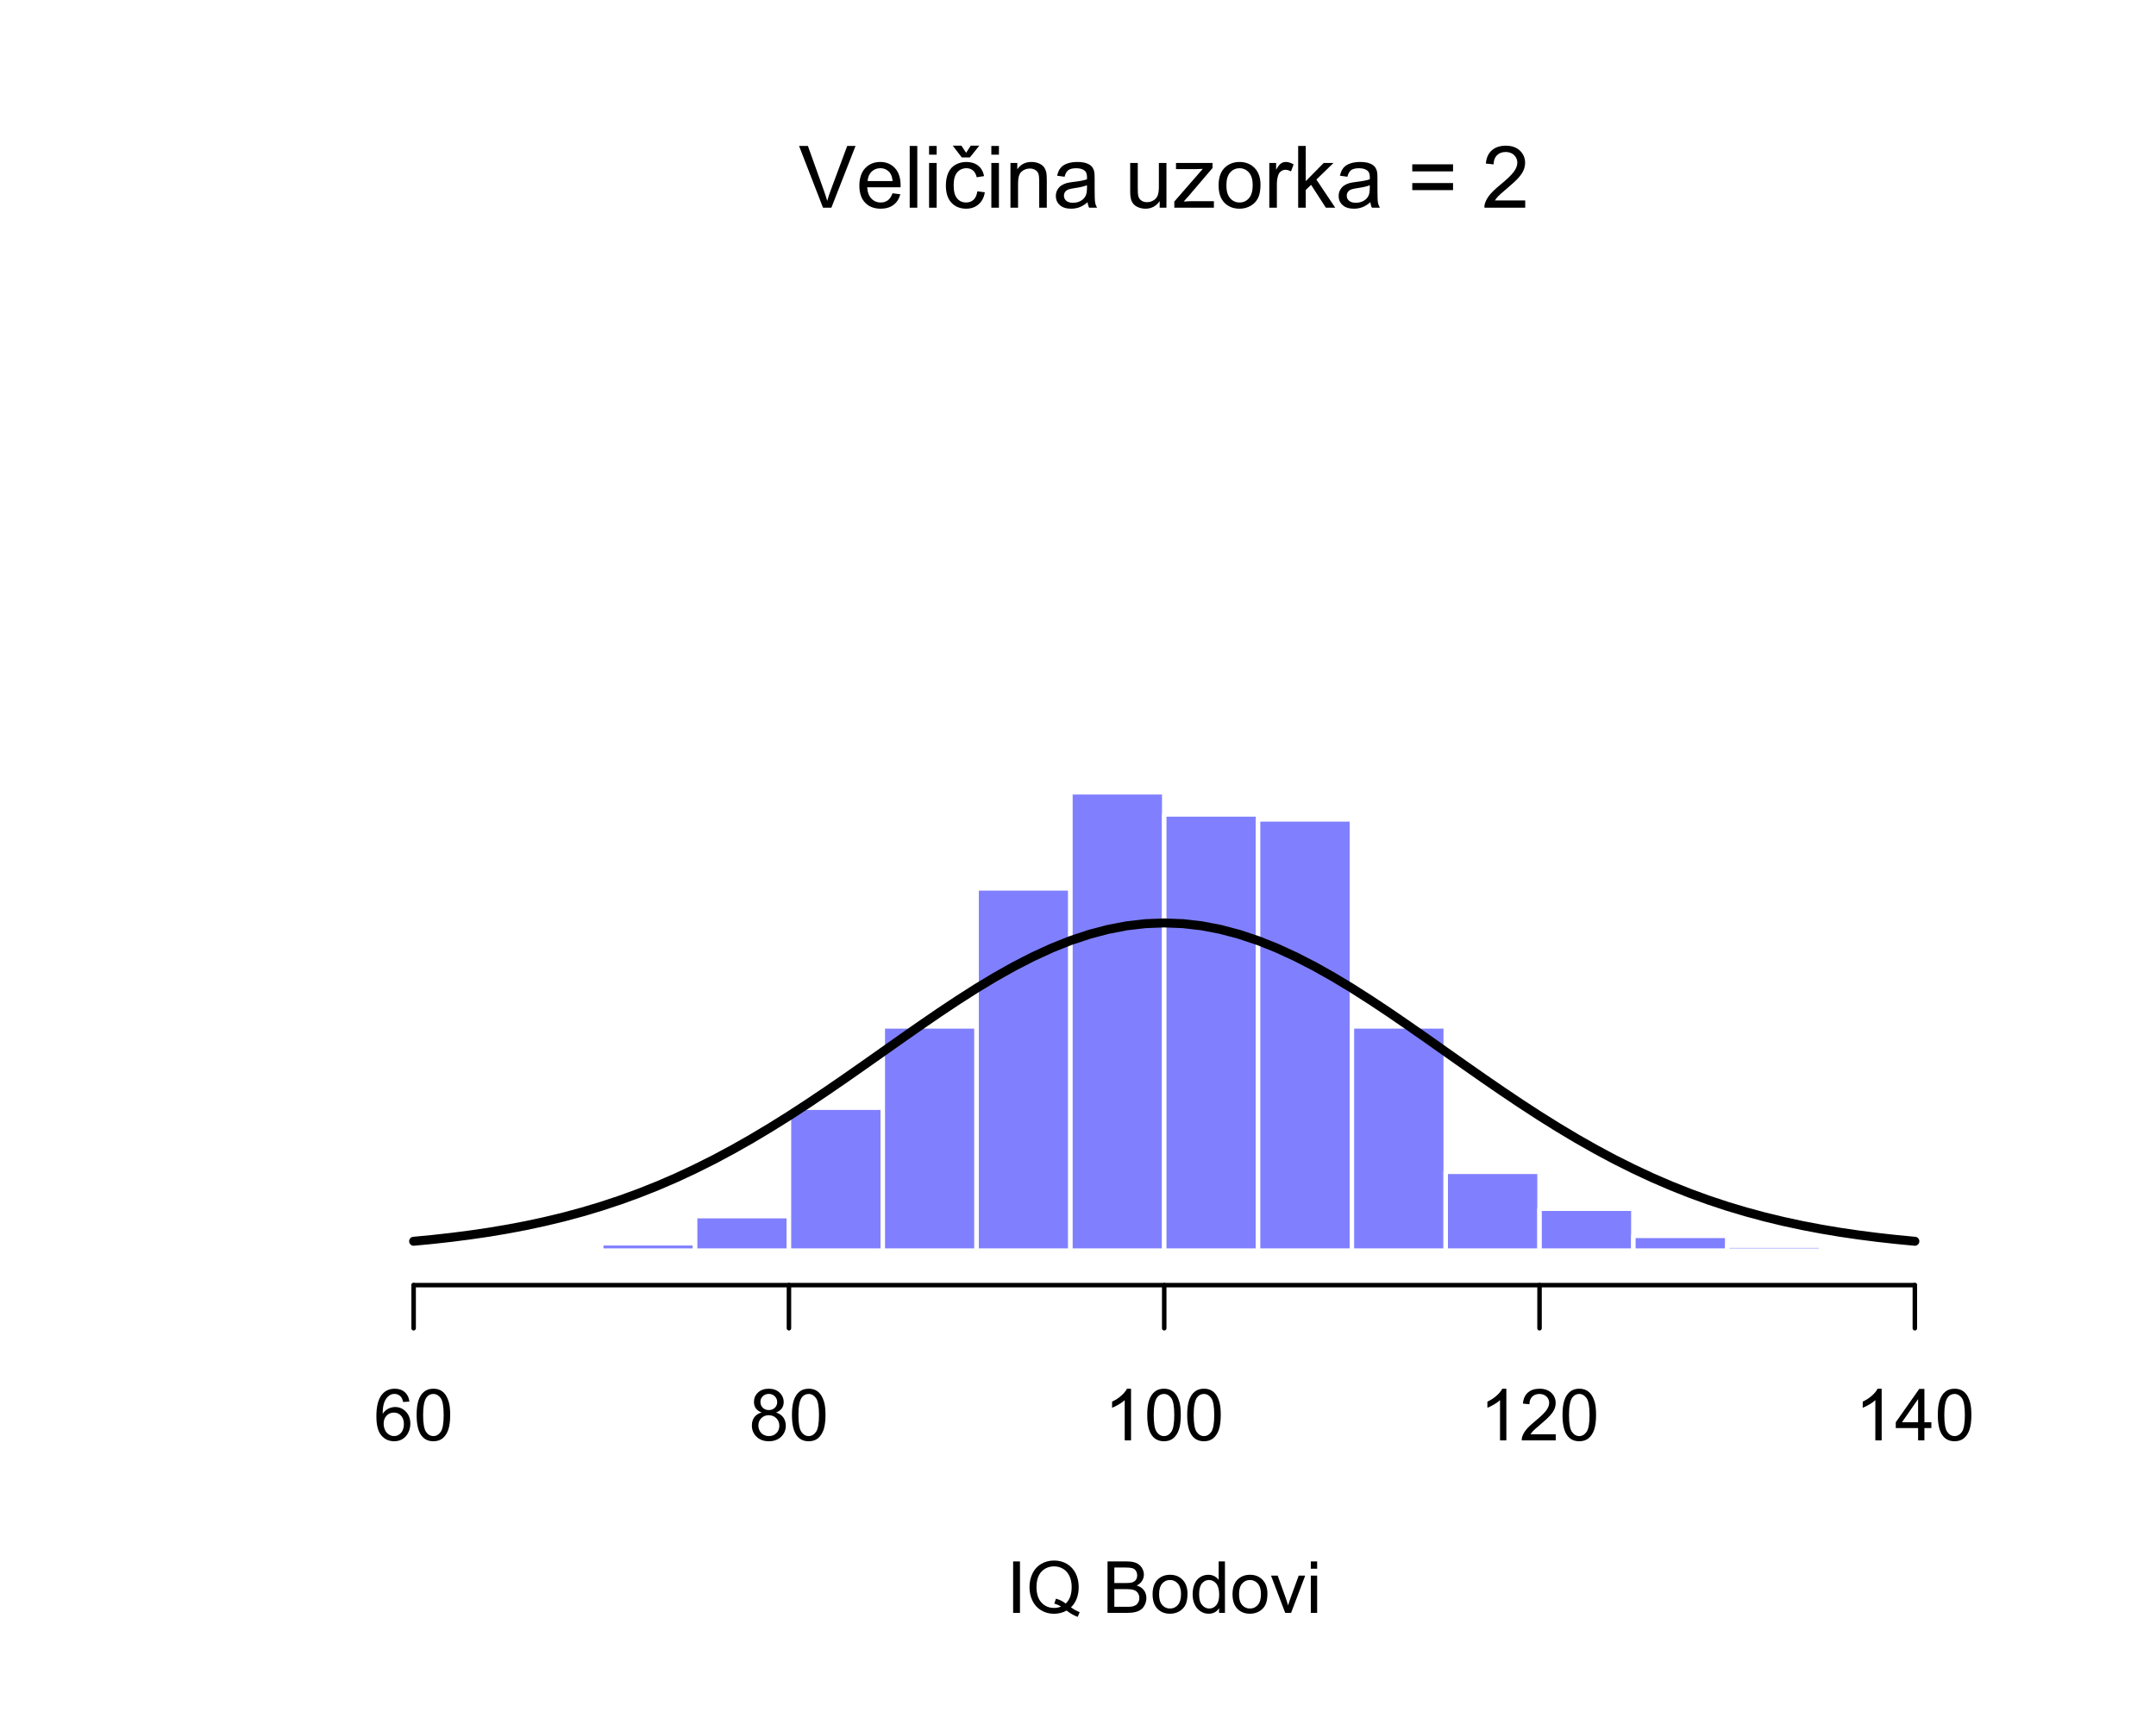
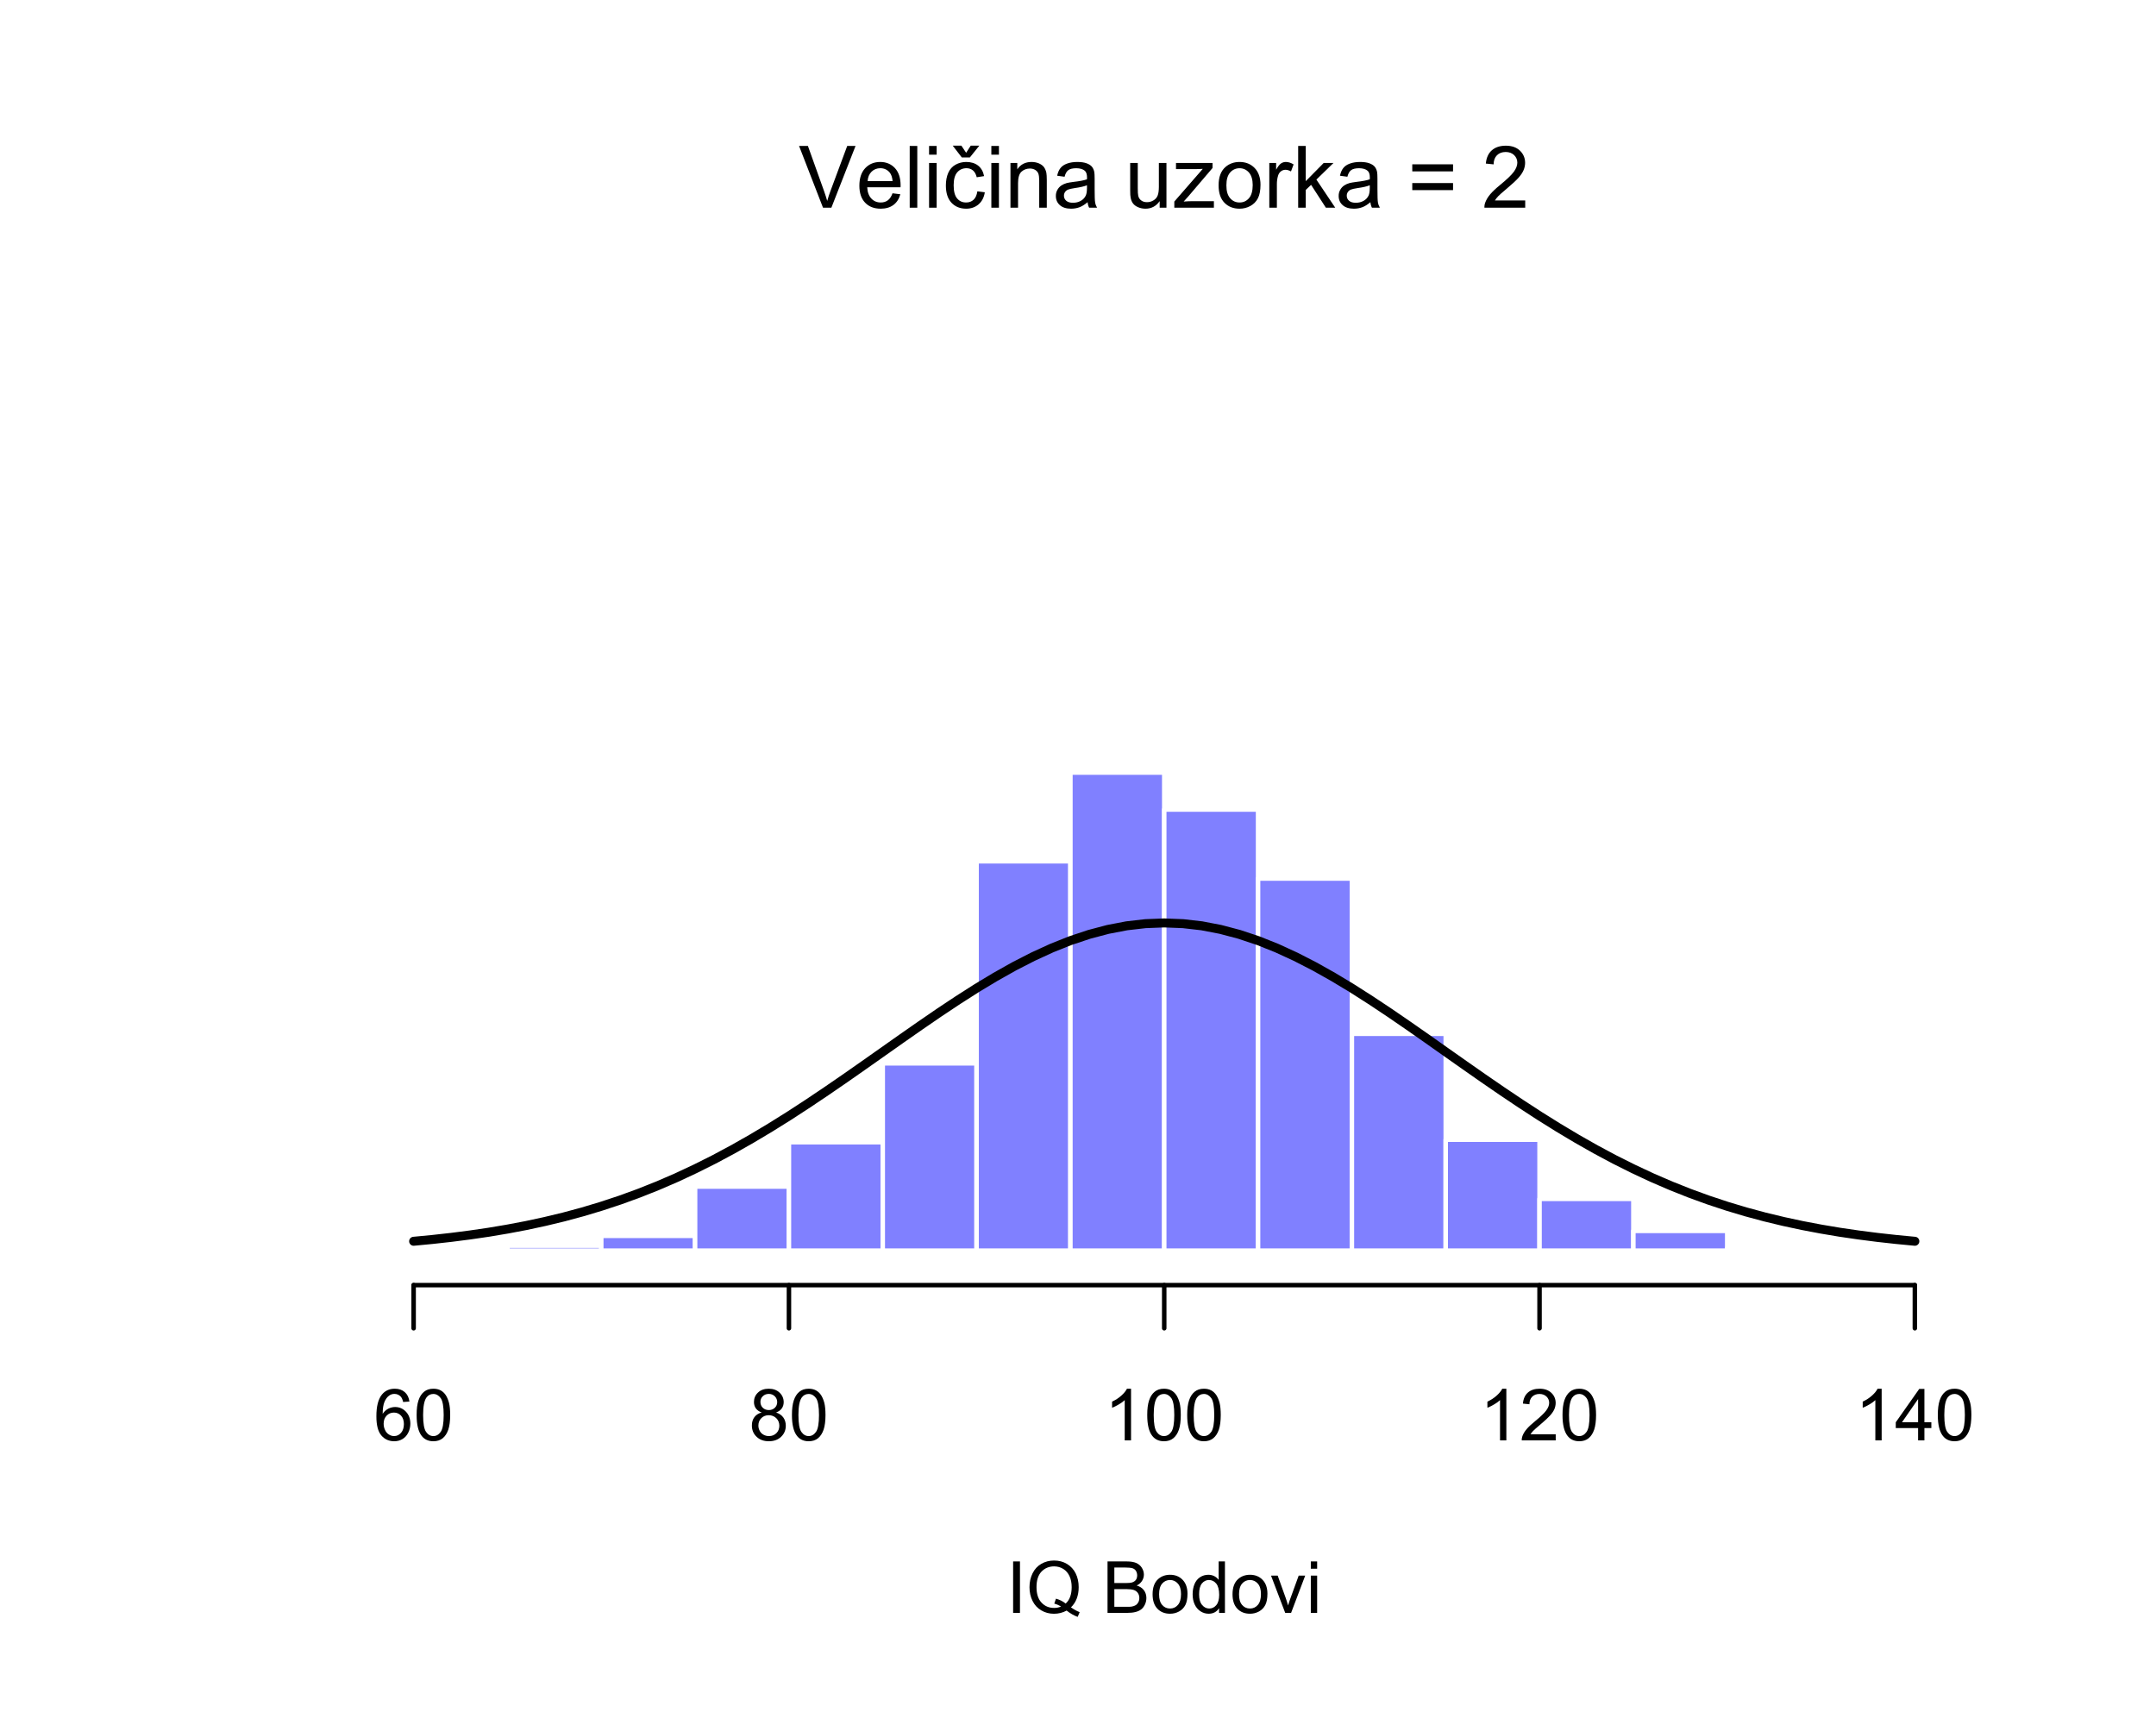
<svg xmlns="http://www.w3.org/2000/svg" xmlns:xlink="http://www.w3.org/1999/xlink" width="360pt" height="288pt" viewBox="0 0 360 288" version="1.1">
  <defs>
    <g>
      <symbol overflow="visible" id="glyph0-0">
        <path style="stroke:none;" d="M 1.801 0 L 1.801 -9 L 9 -9 L 9 0 Z M 2.023 -0.227 L 8.773 -0.227 L 8.773 -8.773 L 2.023 -8.773 Z M 2.023 -0.227 " />
      </symbol>
      <symbol overflow="visible" id="glyph0-1">
        <path style="stroke:none;" d="M 4.059 0 L 0.062 -10.309 L 1.539 -10.309 L 4.219 -2.82 C 4.434 -2.215 4.613 -1.652 4.762 -1.133 C 4.918 -1.691 5.102 -2.254 5.316 -2.82 L 8.102 -10.309 L 9.492 -10.309 L 5.457 0 Z M 4.059 0 " />
      </symbol>
      <symbol overflow="visible" id="glyph0-2">
        <path style="stroke:none;" d="M 6.062 -2.406 L 7.367 -2.242 C 7.156 -1.477 6.777 -0.883 6.223 -0.465 C 5.664 -0.043 4.949 0.164 4.086 0.168 C 2.988 0.164 2.121 -0.168 1.484 -0.84 C 0.844 -1.508 0.527 -2.453 0.527 -3.672 C 0.527 -4.926 0.848 -5.898 1.496 -6.594 C 2.141 -7.285 2.98 -7.633 4.016 -7.637 C 5.008 -7.633 5.824 -7.293 6.461 -6.617 C 7.09 -5.934 7.406 -4.977 7.41 -3.746 C 7.406 -3.668 7.402 -3.559 7.402 -3.41 L 1.836 -3.41 C 1.879 -2.59 2.113 -1.961 2.531 -1.523 C 2.945 -1.086 3.465 -0.867 4.094 -0.871 C 4.555 -0.867 4.949 -0.988 5.281 -1.234 C 5.605 -1.477 5.867 -1.867 6.062 -2.406 Z M 1.906 -4.449 L 6.074 -4.449 C 6.016 -5.074 5.855 -5.547 5.598 -5.863 C 5.191 -6.348 4.668 -6.59 4.027 -6.594 C 3.441 -6.59 2.953 -6.398 2.562 -6.012 C 2.164 -5.621 1.945 -5.098 1.906 -4.449 Z M 1.906 -4.449 " />
      </symbol>
      <symbol overflow="visible" id="glyph0-3">
        <path style="stroke:none;" d="M 0.922 0 L 0.922 -10.309 L 2.188 -10.309 L 2.188 0 Z M 0.922 0 " />
      </symbol>
      <symbol overflow="visible" id="glyph0-4">
        <path style="stroke:none;" d="M 0.957 -8.852 L 0.957 -10.309 L 2.223 -10.309 L 2.223 -8.852 Z M 0.957 0 L 0.957 -7.469 L 2.223 -7.469 L 2.223 0 Z M 0.957 0 " />
      </symbol>
      <symbol overflow="visible" id="glyph0-5">
        <path style="stroke:none;" d="M 5.82 -2.734 L 7.066 -2.574 C 6.93 -1.711 6.582 -1.039 6.023 -0.559 C 5.461 -0.074 4.77 0.164 3.957 0.168 C 2.934 0.164 2.113 -0.168 1.492 -0.832 C 0.871 -1.5 0.562 -2.457 0.562 -3.707 C 0.562 -4.508 0.695 -5.211 0.961 -5.82 C 1.227 -6.422 1.633 -6.879 2.184 -7.184 C 2.727 -7.484 3.32 -7.633 3.965 -7.637 C 4.773 -7.633 5.438 -7.43 5.957 -7.02 C 6.469 -6.609 6.797 -6.027 6.945 -5.273 L 5.715 -5.082 C 5.594 -5.582 5.387 -5.961 5.094 -6.215 C 4.793 -6.465 4.434 -6.59 4.016 -6.594 C 3.375 -6.59 2.859 -6.363 2.461 -5.906 C 2.062 -5.449 1.863 -4.727 1.863 -3.742 C 1.863 -2.734 2.055 -2.004 2.438 -1.551 C 2.82 -1.094 3.32 -0.867 3.945 -0.871 C 4.438 -0.867 4.852 -1.02 5.188 -1.328 C 5.516 -1.629 5.727 -2.098 5.82 -2.734 Z M 3.945 -9.168 L 4.719 -10.363 L 6.152 -10.363 L 4.57 -8.395 L 3.219 -8.395 L 1.703 -10.363 L 3.148 -10.363 Z M 3.945 -9.168 " />
      </symbol>
      <symbol overflow="visible" id="glyph0-6">
        <path style="stroke:none;" d="M 0.949 0 L 0.949 -7.469 L 2.09 -7.469 L 2.09 -6.406 C 2.633 -7.223 3.426 -7.633 4.465 -7.637 C 4.914 -7.633 5.328 -7.555 5.707 -7.395 C 6.082 -7.23 6.363 -7.016 6.555 -6.758 C 6.738 -6.492 6.867 -6.18 6.945 -5.82 C 6.988 -5.582 7.012 -5.172 7.016 -4.59 L 7.016 0 L 5.75 0 L 5.75 -4.543 C 5.746 -5.055 5.699 -5.441 5.602 -5.699 C 5.504 -5.953 5.328 -6.156 5.078 -6.309 C 4.824 -6.461 4.531 -6.539 4.199 -6.539 C 3.656 -6.539 3.191 -6.367 2.801 -6.023 C 2.41 -5.68 2.215 -5.031 2.215 -4.078 L 2.215 0 Z M 0.949 0 " />
      </symbol>
      <symbol overflow="visible" id="glyph0-7">
        <path style="stroke:none;" d="M 5.82 -0.922 C 5.348 -0.52 4.898 -0.238 4.465 -0.078 C 4.031 0.086 3.566 0.164 3.074 0.168 C 2.25 0.164 1.617 -0.035 1.18 -0.434 C 0.734 -0.832 0.516 -1.344 0.52 -1.969 C 0.516 -2.332 0.598 -2.664 0.77 -2.969 C 0.934 -3.27 1.152 -3.512 1.422 -3.699 C 1.691 -3.879 1.996 -4.02 2.336 -4.113 C 2.582 -4.176 2.957 -4.238 3.461 -4.305 C 4.48 -4.422 5.23 -4.566 5.715 -4.738 C 5.715 -4.91 5.719 -5.02 5.723 -5.07 C 5.719 -5.582 5.598 -5.945 5.363 -6.16 C 5.035 -6.441 4.555 -6.586 3.922 -6.59 C 3.324 -6.586 2.887 -6.48 2.605 -6.273 C 2.32 -6.062 2.109 -5.695 1.977 -5.168 L 0.738 -5.336 C 0.848 -5.863 1.031 -6.293 1.293 -6.621 C 1.547 -6.945 1.918 -7.195 2.41 -7.371 C 2.895 -7.547 3.461 -7.633 4.105 -7.637 C 4.742 -7.633 5.262 -7.559 5.66 -7.41 C 6.059 -7.258 6.352 -7.07 6.539 -6.844 C 6.727 -6.617 6.855 -6.328 6.934 -5.984 C 6.973 -5.766 6.996 -5.379 6.996 -4.816 L 6.996 -3.129 C 6.996 -1.949 7.02 -1.203 7.074 -0.895 C 7.125 -0.582 7.234 -0.285 7.398 0 L 6.074 0 C 5.941 -0.262 5.855 -0.566 5.82 -0.922 Z M 5.715 -3.746 C 5.254 -3.555 4.566 -3.398 3.648 -3.27 C 3.125 -3.191 2.758 -3.105 2.543 -3.016 C 2.328 -2.918 2.16 -2.781 2.047 -2.605 C 1.926 -2.422 1.867 -2.223 1.871 -2.004 C 1.867 -1.664 1.996 -1.383 2.254 -1.16 C 2.508 -0.934 2.883 -0.82 3.375 -0.824 C 3.859 -0.82 4.293 -0.926 4.676 -1.141 C 5.055 -1.352 5.332 -1.645 5.512 -2.02 C 5.645 -2.301 5.711 -2.723 5.715 -3.285 Z M 5.715 -3.746 " />
      </symbol>
      <symbol overflow="visible" id="glyph0-8">
        <path style="stroke:none;" d="" />
      </symbol>
      <symbol overflow="visible" id="glyph0-9">
        <path style="stroke:none;" d="M 5.844 0 L 5.844 -1.098 C 5.258 -0.254 4.469 0.164 3.473 0.168 C 3.031 0.164 2.621 0.082 2.238 -0.082 C 1.855 -0.25 1.57 -0.461 1.387 -0.719 C 1.199 -0.973 1.07 -1.285 1 -1.66 C 0.945 -1.902 0.918 -2.297 0.922 -2.84 L 0.922 -7.469 L 2.188 -7.469 L 2.188 -3.324 C 2.184 -2.66 2.211 -2.215 2.266 -1.988 C 2.34 -1.652 2.508 -1.395 2.77 -1.207 C 3.023 -1.016 3.344 -0.918 3.727 -0.922 C 4.105 -0.918 4.461 -1.016 4.793 -1.211 C 5.125 -1.402 5.359 -1.668 5.5 -2.008 C 5.637 -2.34 5.707 -2.824 5.711 -3.465 L 5.711 -7.469 L 6.977 -7.469 L 6.977 0 Z M 5.844 0 " />
      </symbol>
      <symbol overflow="visible" id="glyph0-10">
        <path style="stroke:none;" d="M 0.281 0 L 0.281 -1.027 L 5.035 -6.484 C 4.492 -6.453 4.016 -6.438 3.605 -6.441 L 0.562 -6.441 L 0.562 -7.469 L 6.664 -7.469 L 6.664 -6.629 L 2.621 -1.891 L 1.844 -1.027 C 2.406 -1.066 2.938 -1.09 3.438 -1.09 L 6.891 -1.09 L 6.891 0 Z M 0.281 0 " />
      </symbol>
      <symbol overflow="visible" id="glyph0-11">
        <path style="stroke:none;" d="M 0.477 -3.734 C 0.473 -5.113 0.859 -6.137 1.633 -6.805 C 2.27 -7.355 3.051 -7.633 3.98 -7.637 C 5.004 -7.633 5.844 -7.297 6.496 -6.625 C 7.145 -5.949 7.469 -5.02 7.473 -3.84 C 7.469 -2.875 7.324 -2.121 7.039 -1.57 C 6.75 -1.02 6.332 -0.59 5.781 -0.289 C 5.23 0.016 4.629 0.164 3.98 0.168 C 2.93 0.164 2.086 -0.168 1.441 -0.836 C 0.797 -1.504 0.473 -2.469 0.477 -3.734 Z M 1.777 -3.734 C 1.773 -2.773 1.984 -2.059 2.402 -1.586 C 2.82 -1.105 3.344 -0.867 3.98 -0.871 C 4.605 -0.867 5.129 -1.105 5.547 -1.586 C 5.961 -2.062 6.168 -2.793 6.172 -3.777 C 6.168 -4.695 5.961 -5.395 5.543 -5.875 C 5.121 -6.348 4.598 -6.586 3.98 -6.59 C 3.344 -6.586 2.82 -6.348 2.402 -5.879 C 1.984 -5.402 1.773 -4.688 1.777 -3.734 Z M 1.777 -3.734 " />
      </symbol>
      <symbol overflow="visible" id="glyph0-12">
        <path style="stroke:none;" d="M 0.934 0 L 0.934 -7.469 L 2.074 -7.469 L 2.074 -6.336 C 2.363 -6.859 2.629 -7.211 2.879 -7.383 C 3.121 -7.551 3.395 -7.633 3.691 -7.637 C 4.117 -7.633 4.551 -7.496 4.992 -7.227 L 4.555 -6.055 C 4.242 -6.234 3.934 -6.328 3.629 -6.328 C 3.348 -6.328 3.102 -6.242 2.883 -6.078 C 2.66 -5.906 2.5 -5.676 2.41 -5.387 C 2.266 -4.934 2.195 -4.441 2.199 -3.91 L 2.199 0 Z M 0.934 0 " />
      </symbol>
      <symbol overflow="visible" id="glyph0-13">
        <path style="stroke:none;" d="M 0.957 0 L 0.957 -10.309 L 2.223 -10.309 L 2.223 -4.43 L 5.219 -7.469 L 6.855 -7.469 L 4 -4.695 L 7.145 0 L 5.582 0 L 3.113 -3.816 L 2.223 -2.961 L 2.223 0 Z M 0.957 0 " />
      </symbol>
      <symbol overflow="visible" id="glyph0-14">
        <path style="stroke:none;" d="M 7.609 -6.062 L 0.801 -6.062 L 0.801 -7.242 L 7.609 -7.242 Z M 7.609 -2.934 L 0.801 -2.934 L 0.801 -4.113 L 7.609 -4.113 Z M 7.609 -2.934 " />
      </symbol>
      <symbol overflow="visible" id="glyph0-15">
        <path style="stroke:none;" d="M 7.25 -1.215 L 7.25 0 L 0.438 0 C 0.426 -0.305 0.473 -0.598 0.582 -0.879 C 0.754 -1.34 1.031 -1.797 1.414 -2.25 C 1.793 -2.699 2.348 -3.219 3.074 -3.812 C 4.191 -4.727 4.949 -5.453 5.344 -5.992 C 5.734 -6.527 5.93 -7.035 5.934 -7.516 C 5.93 -8.016 5.75 -8.438 5.395 -8.785 C 5.035 -9.125 4.566 -9.297 3.992 -9.301 C 3.379 -9.297 2.895 -9.117 2.531 -8.754 C 2.164 -8.387 1.977 -7.879 1.977 -7.234 L 0.676 -7.367 C 0.762 -8.336 1.098 -9.078 1.68 -9.586 C 2.258 -10.094 3.039 -10.348 4.023 -10.352 C 5.008 -10.348 5.789 -10.074 6.367 -9.527 C 6.941 -8.977 7.23 -8.297 7.234 -7.488 C 7.23 -7.074 7.145 -6.668 6.98 -6.273 C 6.809 -5.871 6.531 -5.449 6.141 -5.012 C 5.75 -4.566 5.098 -3.965 4.191 -3.199 C 3.426 -2.559 2.938 -2.125 2.727 -1.902 C 2.508 -1.672 2.332 -1.441 2.195 -1.215 Z M 7.25 -1.215 " />
      </symbol>
      <symbol overflow="visible" id="glyph1-0">
        <path style="stroke:none;" d="M 1.5 0 L 1.5 -7.5 L 7.5 -7.5 L 7.5 0 Z M 1.688 -0.188 L 7.312 -0.188 L 7.312 -7.312 L 1.688 -7.312 Z M 1.688 -0.188 " />
      </symbol>
      <symbol overflow="visible" id="glyph1-1">
        <path style="stroke:none;" d="M 1.117 0 L 1.117 -8.59 L 2.258 -8.59 L 2.258 0 Z M 1.117 0 " />
      </symbol>
      <symbol overflow="visible" id="glyph1-2">
        <path style="stroke:none;" d="M 7.438 -0.922 C 7.961 -0.555 8.449 -0.289 8.895 -0.125 L 8.562 0.668 C 7.938 0.445 7.324 0.094 6.715 -0.387 C 6.074 -0.031 5.371 0.145 4.605 0.148 C 3.824 0.145 3.117 -0.039 2.488 -0.414 C 1.852 -0.785 1.363 -1.312 1.027 -1.996 C 0.684 -2.672 0.516 -3.438 0.516 -4.297 C 0.516 -5.141 0.688 -5.914 1.031 -6.609 C 1.375 -7.305 1.863 -7.832 2.5 -8.195 C 3.133 -8.559 3.844 -8.742 4.629 -8.742 C 5.422 -8.742 6.137 -8.551 6.773 -8.176 C 7.406 -7.793 7.891 -7.266 8.227 -6.594 C 8.562 -5.914 8.73 -5.152 8.73 -4.301 C 8.73 -3.594 8.621 -2.957 8.406 -2.395 C 8.191 -1.828 7.867 -1.336 7.438 -0.922 Z M 4.934 -2.375 C 5.59 -2.188 6.129 -1.914 6.555 -1.555 C 7.223 -2.16 7.559 -3.078 7.559 -4.301 C 7.559 -4.996 7.438 -5.602 7.203 -6.121 C 6.965 -6.641 6.621 -7.043 6.168 -7.332 C 5.711 -7.617 5.199 -7.762 4.633 -7.766 C 3.785 -7.762 3.082 -7.473 2.523 -6.895 C 1.965 -6.312 1.688 -5.445 1.688 -4.297 C 1.688 -3.172 1.961 -2.316 2.516 -1.723 C 3.062 -1.125 3.77 -0.824 4.633 -0.828 C 5.035 -0.824 5.418 -0.902 5.781 -1.055 C 5.426 -1.281 5.051 -1.445 4.656 -1.547 Z M 4.934 -2.375 " />
      </symbol>
      <symbol overflow="visible" id="glyph1-3">
        <path style="stroke:none;" d="" />
      </symbol>
      <symbol overflow="visible" id="glyph1-4">
        <path style="stroke:none;" d="M 0.879 0 L 0.879 -8.59 L 4.102 -8.59 C 4.758 -8.59 5.281 -8.5 5.68 -8.328 C 6.07 -8.152 6.383 -7.887 6.609 -7.527 C 6.836 -7.164 6.949 -6.785 6.949 -6.391 C 6.949 -6.023 6.848 -5.68 6.648 -5.355 C 6.449 -5.027 6.148 -4.766 5.75 -4.57 C 6.266 -4.418 6.664 -4.156 6.945 -3.793 C 7.223 -3.422 7.363 -2.988 7.367 -2.492 C 7.363 -2.086 7.277 -1.711 7.109 -1.367 C 6.938 -1.02 6.73 -0.754 6.48 -0.57 C 6.23 -0.379 5.914 -0.238 5.539 -0.145 C 5.16 -0.047 4.699 0 4.156 0 Z M 2.016 -4.98 L 3.875 -4.98 C 4.375 -4.98 4.738 -5.012 4.957 -5.078 C 5.246 -5.164 5.461 -5.309 5.609 -5.508 C 5.75 -5.703 5.824 -5.953 5.828 -6.258 C 5.824 -6.543 5.758 -6.793 5.625 -7.012 C 5.488 -7.227 5.293 -7.375 5.039 -7.457 C 4.781 -7.535 4.344 -7.574 3.734 -7.578 L 2.016 -7.578 Z M 2.016 -1.016 L 4.156 -1.016 C 4.516 -1.012 4.773 -1.027 4.93 -1.055 C 5.188 -1.102 5.406 -1.18 5.582 -1.289 C 5.758 -1.398 5.902 -1.555 6.016 -1.766 C 6.129 -1.969 6.188 -2.211 6.188 -2.492 C 6.188 -2.805 6.105 -3.082 5.941 -3.324 C 5.777 -3.559 5.547 -3.727 5.258 -3.824 C 4.961 -3.918 4.543 -3.965 4 -3.969 L 2.016 -3.969 Z M 2.016 -1.016 " />
      </symbol>
      <symbol overflow="visible" id="glyph1-5">
        <path style="stroke:none;" d="M 0.398 -3.109 C 0.398 -4.262 0.719 -5.117 1.359 -5.672 C 1.895 -6.133 2.547 -6.363 3.316 -6.363 C 4.172 -6.363 4.871 -6.082 5.414 -5.52 C 5.953 -4.957 6.223 -4.184 6.227 -3.199 C 6.223 -2.398 6.102 -1.766 5.867 -1.309 C 5.625 -0.848 5.277 -0.492 4.82 -0.238 C 4.359 0.016 3.859 0.141 3.316 0.141 C 2.441 0.141 1.734 -0.137 1.203 -0.695 C 0.664 -1.254 0.398 -2.059 0.398 -3.109 Z M 1.484 -3.109 C 1.48 -2.309 1.656 -1.711 2.004 -1.32 C 2.348 -0.922 2.785 -0.727 3.316 -0.727 C 3.84 -0.727 4.273 -0.926 4.621 -1.324 C 4.969 -1.723 5.145 -2.328 5.145 -3.148 C 5.145 -3.914 4.969 -4.496 4.617 -4.895 C 4.266 -5.289 3.832 -5.488 3.316 -5.492 C 2.785 -5.488 2.348 -5.293 2.004 -4.898 C 1.656 -4.5 1.48 -3.902 1.484 -3.109 Z M 1.484 -3.109 " />
      </symbol>
      <symbol overflow="visible" id="glyph1-6">
        <path style="stroke:none;" d="M 4.828 0 L 4.828 -0.785 C 4.43 -0.168 3.848 0.141 3.086 0.141 C 2.59 0.141 2.133 0.004 1.719 -0.27 C 1.297 -0.543 0.977 -0.922 0.75 -1.414 C 0.523 -1.898 0.41 -2.465 0.41 -3.105 C 0.41 -3.727 0.512 -4.289 0.719 -4.797 C 0.926 -5.301 1.238 -5.688 1.652 -5.957 C 2.066 -6.227 2.527 -6.363 3.039 -6.363 C 3.41 -6.363 3.746 -6.281 4.043 -6.125 C 4.336 -5.965 4.574 -5.762 4.758 -5.508 L 4.758 -8.59 L 5.805 -8.59 L 5.805 0 Z M 1.492 -3.105 C 1.488 -2.309 1.656 -1.711 1.996 -1.316 C 2.328 -0.922 2.727 -0.727 3.188 -0.727 C 3.648 -0.727 4.039 -0.914 4.359 -1.293 C 4.68 -1.668 4.84 -2.242 4.844 -3.016 C 4.84 -3.867 4.676 -4.492 4.352 -4.895 C 4.02 -5.289 3.617 -5.488 3.141 -5.492 C 2.672 -5.488 2.277 -5.297 1.965 -4.918 C 1.645 -4.531 1.488 -3.93 1.492 -3.105 Z M 1.492 -3.105 " />
      </symbol>
      <symbol overflow="visible" id="glyph1-7">
        <path style="stroke:none;" d="M 2.52 0 L 0.152 -6.223 L 1.266 -6.223 L 2.602 -2.496 C 2.746 -2.09 2.879 -1.672 3 -1.242 C 3.094 -1.57 3.223 -1.965 3.391 -2.426 L 4.773 -6.223 L 5.859 -6.223 L 3.504 0 Z M 2.52 0 " />
      </symbol>
      <symbol overflow="visible" id="glyph1-8">
        <path style="stroke:none;" d="M 0.797 -7.375 L 0.797 -8.59 L 1.852 -8.59 L 1.852 -7.375 Z M 0.797 0 L 0.797 -6.223 L 1.852 -6.223 L 1.852 0 Z M 0.797 0 " />
      </symbol>
      <symbol overflow="visible" id="glyph1-9">
        <path style="stroke:none;" d="M 5.969 -6.484 L 4.922 -6.406 C 4.828 -6.812 4.695 -7.113 4.523 -7.305 C 4.234 -7.605 3.883 -7.758 3.469 -7.758 C 3.133 -7.758 2.836 -7.664 2.586 -7.477 C 2.25 -7.234 1.988 -6.879 1.797 -6.414 C 1.605 -5.949 1.508 -5.289 1.5 -4.43 C 1.754 -4.812 2.062 -5.098 2.434 -5.289 C 2.797 -5.473 3.184 -5.566 3.586 -5.57 C 4.289 -5.566 4.887 -5.309 5.383 -4.793 C 5.875 -4.277 6.121 -3.609 6.125 -2.789 C 6.121 -2.25 6.004 -1.746 5.773 -1.285 C 5.539 -0.82 5.223 -0.469 4.816 -0.223 C 4.41 0.023 3.949 0.145 3.434 0.148 C 2.555 0.145 1.836 -0.176 1.285 -0.82 C 0.727 -1.469 0.449 -2.535 0.453 -4.02 C 0.449 -5.676 0.758 -6.883 1.371 -7.641 C 1.902 -8.297 2.621 -8.625 3.531 -8.625 C 4.207 -8.625 4.762 -8.434 5.195 -8.055 C 5.625 -7.676 5.883 -7.152 5.969 -6.484 Z M 1.664 -2.781 C 1.664 -2.418 1.738 -2.07 1.895 -1.738 C 2.043 -1.406 2.262 -1.152 2.543 -0.98 C 2.82 -0.801 3.109 -0.715 3.414 -0.719 C 3.859 -0.715 4.242 -0.895 4.566 -1.258 C 4.883 -1.613 5.043 -2.102 5.047 -2.727 C 5.043 -3.316 4.887 -3.785 4.57 -4.129 C 4.25 -4.469 3.852 -4.641 3.375 -4.641 C 2.898 -4.641 2.492 -4.469 2.16 -4.129 C 1.828 -3.785 1.664 -3.336 1.664 -2.781 Z M 1.664 -2.781 " />
      </symbol>
      <symbol overflow="visible" id="glyph1-10">
        <path style="stroke:none;" d="M 0.5 -4.234 C 0.496 -5.246 0.602 -6.062 0.812 -6.688 C 1.02 -7.305 1.328 -7.785 1.742 -8.121 C 2.148 -8.457 2.668 -8.625 3.297 -8.625 C 3.758 -8.625 4.164 -8.531 4.512 -8.348 C 4.855 -8.16 5.141 -7.891 5.371 -7.543 C 5.594 -7.191 5.773 -6.766 5.906 -6.266 C 6.035 -5.762 6.098 -5.086 6.102 -4.234 C 6.098 -3.227 5.996 -2.414 5.789 -1.797 C 5.578 -1.176 5.266 -0.695 4.859 -0.359 C 4.445 -0.02 3.926 0.145 3.297 0.148 C 2.465 0.145 1.816 -0.148 1.348 -0.742 C 0.781 -1.457 0.496 -2.621 0.5 -4.234 Z M 1.582 -4.234 C 1.582 -2.824 1.746 -1.887 2.074 -1.418 C 2.402 -0.949 2.809 -0.715 3.297 -0.719 C 3.777 -0.715 4.184 -0.949 4.52 -1.422 C 4.848 -1.887 5.016 -2.824 5.016 -4.234 C 5.016 -5.648 4.848 -6.59 4.52 -7.055 C 4.184 -7.516 3.773 -7.746 3.289 -7.75 C 2.801 -7.746 2.414 -7.543 2.125 -7.137 C 1.762 -6.613 1.582 -5.645 1.582 -4.234 Z M 1.582 -4.234 " />
      </symbol>
      <symbol overflow="visible" id="glyph1-11">
        <path style="stroke:none;" d="M 2.121 -4.656 C 1.684 -4.816 1.359 -5.047 1.148 -5.344 C 0.938 -5.641 0.832 -5.996 0.832 -6.41 C 0.832 -7.035 1.055 -7.559 1.504 -7.984 C 1.953 -8.41 2.551 -8.625 3.297 -8.625 C 4.043 -8.625 4.648 -8.406 5.109 -7.973 C 5.566 -7.535 5.793 -7.004 5.797 -6.383 C 5.793 -5.977 5.688 -5.629 5.48 -5.34 C 5.27 -5.043 4.953 -4.816 4.531 -4.656 C 5.055 -4.48 5.457 -4.203 5.734 -3.824 C 6.008 -3.438 6.145 -2.98 6.148 -2.453 C 6.145 -1.715 5.887 -1.098 5.367 -0.602 C 4.844 -0.102 4.16 0.145 3.316 0.148 C 2.469 0.145 1.785 -0.102 1.266 -0.605 C 0.742 -1.105 0.48 -1.734 0.484 -2.484 C 0.48 -3.039 0.621 -3.504 0.91 -3.887 C 1.191 -4.262 1.598 -4.52 2.121 -4.656 Z M 1.91 -6.445 C 1.91 -6.039 2.039 -5.707 2.301 -5.449 C 2.562 -5.191 2.902 -5.062 3.32 -5.062 C 3.723 -5.062 4.055 -5.188 4.32 -5.445 C 4.578 -5.695 4.711 -6.012 4.711 -6.387 C 4.711 -6.773 4.574 -7.098 4.309 -7.363 C 4.035 -7.625 3.703 -7.758 3.312 -7.758 C 2.906 -7.758 2.574 -7.629 2.309 -7.371 C 2.043 -7.113 1.91 -6.805 1.91 -6.445 Z M 1.57 -2.477 C 1.57 -2.176 1.641 -1.887 1.785 -1.605 C 1.926 -1.324 2.137 -1.105 2.422 -0.949 C 2.699 -0.793 3.004 -0.715 3.328 -0.719 C 3.832 -0.715 4.246 -0.879 4.578 -1.207 C 4.902 -1.531 5.066 -1.941 5.07 -2.445 C 5.066 -2.945 4.898 -3.367 4.562 -3.703 C 4.223 -4.035 3.801 -4.199 3.293 -4.203 C 2.793 -4.199 2.379 -4.035 2.059 -3.711 C 1.73 -3.379 1.57 -2.969 1.57 -2.477 Z M 1.57 -2.477 " />
      </symbol>
      <symbol overflow="visible" id="glyph1-12">
        <path style="stroke:none;" d="M 4.469 0 L 3.414 0 L 3.414 -6.719 C 3.16 -6.477 2.828 -6.234 2.414 -5.996 C 2 -5.75 1.629 -5.57 1.305 -5.449 L 1.305 -6.469 C 1.895 -6.742 2.41 -7.078 2.852 -7.477 C 3.293 -7.871 3.605 -8.254 3.789 -8.625 L 4.469 -8.625 Z M 4.469 0 " />
      </symbol>
      <symbol overflow="visible" id="glyph1-13">
        <path style="stroke:none;" d="M 6.039 -1.016 L 6.039 0 L 0.363 0 C 0.355 -0.254 0.395 -0.496 0.484 -0.734 C 0.629 -1.117 0.859 -1.5 1.18 -1.875 C 1.492 -2.25 1.953 -2.684 2.562 -3.176 C 3.492 -3.941 4.125 -4.547 4.453 -4.992 C 4.781 -5.438 4.945 -5.859 4.945 -6.266 C 4.945 -6.68 4.793 -7.031 4.496 -7.32 C 4.191 -7.602 3.805 -7.746 3.328 -7.75 C 2.82 -7.746 2.414 -7.594 2.109 -7.293 C 1.805 -6.984 1.648 -6.562 1.648 -6.031 L 0.562 -6.141 C 0.633 -6.945 0.91 -7.559 1.398 -7.988 C 1.879 -8.41 2.531 -8.625 3.352 -8.625 C 4.172 -8.625 4.824 -8.395 5.309 -7.938 C 5.789 -7.48 6.027 -6.914 6.031 -6.242 C 6.027 -5.895 5.957 -5.559 5.82 -5.227 C 5.676 -4.891 5.441 -4.539 5.117 -4.176 C 4.789 -3.805 4.25 -3.301 3.492 -2.664 C 2.859 -2.129 2.453 -1.77 2.273 -1.582 C 2.094 -1.395 1.945 -1.203 1.828 -1.016 Z M 6.039 -1.016 " />
      </symbol>
      <symbol overflow="visible" id="glyph1-14">
        <path style="stroke:none;" d="M 3.879 0 L 3.879 -2.055 L 0.152 -2.055 L 0.152 -3.023 L 4.07 -8.59 L 4.934 -8.59 L 4.934 -3.023 L 6.094 -3.023 L 6.094 -2.055 L 4.934 -2.055 L 4.934 0 Z M 3.879 -3.023 L 3.879 -6.898 L 1.188 -3.023 Z M 3.879 -3.023 " />
      </symbol>
    </g>
    <clipPath id="clip1">
      <path d="M 59.039 208 L 70 208 L 70 210 L 59.039 210 Z M 59.039 208 " />
    </clipPath>
    <clipPath id="clip2">
      <path d="M 319 208 L 329.758 208 L 329.758 210 L 319 210 Z M 319 208 " />
    </clipPath>
  </defs>
  <g id="surface104">
    <rect x="0" y="0" width="360" height="288" style="fill:rgb(100%,100%,100%);fill-opacity:1;stroke:none;" />
    <g style="fill:rgb(0%,0%,0%);fill-opacity:1;">
      <use xlink:href="#glyph0-1" x="133.363" y="34.676" />
      <use xlink:href="#glyph0-2" x="142.968" y="34.676" />
      <use xlink:href="#glyph0-3" x="150.977" y="34.676" />
      <use xlink:href="#glyph0-4" x="154.176" y="34.676" />
      <use xlink:href="#glyph0-5" x="157.375" y="34.676" />
      <use xlink:href="#glyph0-4" x="164.575" y="34.676" />
      <use xlink:href="#glyph0-6" x="167.774" y="34.676" />
      <use xlink:href="#glyph0-7" x="175.783" y="34.676" />
      <use xlink:href="#glyph0-8" x="183.791" y="34.676" />
      <use xlink:href="#glyph0-9" x="187.792" y="34.676" />
      <use xlink:href="#glyph0-10" x="195.801" y="34.676" />
      <use xlink:href="#glyph0-11" x="203.001" y="34.676" />
      <use xlink:href="#glyph0-12" x="211.009" y="34.676" />
      <use xlink:href="#glyph0-13" x="215.805" y="34.676" />
      <use xlink:href="#glyph0-7" x="223.005" y="34.676" />
      <use xlink:href="#glyph0-8" x="231.013" y="34.676" />
      <use xlink:href="#glyph0-14" x="235.014" y="34.676" />
      <use xlink:href="#glyph0-8" x="243.423" y="34.676" />
      <use xlink:href="#glyph0-15" x="247.424" y="34.676" />
    </g>
    <g style="fill:rgb(0%,0%,0%);fill-opacity:1;">
      <use xlink:href="#glyph1-1" x="168.051" y="269.281" />
      <use xlink:href="#glyph1-2" x="171.385" y="269.281" />
      <use xlink:href="#glyph1-3" x="180.719" y="269.281" />
      <use xlink:href="#glyph1-4" x="184.053" y="269.281" />
      <use xlink:href="#glyph1-5" x="192.057" y="269.281" />
      <use xlink:href="#glyph1-6" x="198.73" y="269.281" />
      <use xlink:href="#glyph1-5" x="205.404" y="269.281" />
      <use xlink:href="#glyph1-7" x="212.078" y="269.281" />
      <use xlink:href="#glyph1-8" x="218.078" y="269.281" />
    </g>
    <g clip-path="url(#clip1)" clip-rule="nonzero">
      <path style="fill:none;stroke-width:0.75;stroke-linecap:round;stroke-linejoin:round;stroke:rgb(100%,100%,100%);stroke-opacity:1;stroke-miterlimit:10;" d="M 53.398 208.801 L 69.066 208.801 Z M 53.398 208.801 " />
    </g>
-     <path style="fill-rule:nonzero;fill:rgb(50.196%,50.196%,100%);fill-opacity:1;stroke-width:0.75;stroke-linecap:round;stroke-linejoin:round;stroke:rgb(100%,100%,100%);stroke-opacity:1;stroke-miterlimit:10;" d="M 69.066 208.801 L 84.734 208.801 L 84.734 208.391 L 69.066 208.391 Z M 69.066 208.801 " />
-     <path style="fill:none;stroke-width:0.75;stroke-linecap:round;stroke-linejoin:round;stroke:rgb(100%,100%,100%);stroke-opacity:1;stroke-miterlimit:10;" d="M 84.734 208.801 L 100.402 208.801 Z M 84.734 208.801 " />
-     <path style="fill-rule:nonzero;fill:rgb(50.196%,50.196%,100%);fill-opacity:1;stroke-width:0.75;stroke-linecap:round;stroke-linejoin:round;stroke:rgb(100%,100%,100%);stroke-opacity:1;stroke-miterlimit:10;" d="M 100.398 208.801 L 116.066 208.801 L 116.066 207.566 L 100.398 207.566 Z M 100.398 208.801 " />
-     <path style="fill-rule:nonzero;fill:rgb(50.196%,50.196%,100%);fill-opacity:1;stroke-width:0.75;stroke-linecap:round;stroke-linejoin:round;stroke:rgb(100%,100%,100%);stroke-opacity:1;stroke-miterlimit:10;" d="M 116.066 208.801 L 131.734 208.801 L 131.734 203.039 L 116.066 203.039 Z M 116.066 208.801 " />
-     <path style="fill-rule:nonzero;fill:rgb(50.196%,50.196%,100%);fill-opacity:1;stroke-width:0.75;stroke-linecap:round;stroke-linejoin:round;stroke:rgb(100%,100%,100%);stroke-opacity:1;stroke-miterlimit:10;" d="M 131.734 208.801 L 147.402 208.801 L 147.402 184.938 L 131.734 184.938 Z M 131.734 208.801 " />
-     <path style="fill-rule:nonzero;fill:rgb(50.196%,50.196%,100%);fill-opacity:1;stroke-width:0.75;stroke-linecap:round;stroke-linejoin:round;stroke:rgb(100%,100%,100%);stroke-opacity:1;stroke-miterlimit:10;" d="M 147.398 208.801 L 163.066 208.801 L 163.066 171.359 L 147.398 171.359 Z M 147.398 208.801 " />
-     <path style="fill-rule:nonzero;fill:rgb(50.196%,50.196%,100%);fill-opacity:1;stroke-width:0.75;stroke-linecap:round;stroke-linejoin:round;stroke:rgb(100%,100%,100%);stroke-opacity:1;stroke-miterlimit:10;" d="M 163.066 208.801 L 178.734 208.801 L 178.734 148.32 L 163.066 148.32 Z M 163.066 208.801 " />
-     <path style="fill-rule:nonzero;fill:rgb(50.196%,50.196%,100%);fill-opacity:1;stroke-width:0.75;stroke-linecap:round;stroke-linejoin:round;stroke:rgb(100%,100%,100%);stroke-opacity:1;stroke-miterlimit:10;" d="M 178.734 208.801 L 194.402 208.801 L 194.402 132.273 L 178.734 132.273 Z M 178.734 208.801 " />
-     <path style="fill-rule:nonzero;fill:rgb(50.196%,50.196%,100%);fill-opacity:1;stroke-width:0.75;stroke-linecap:round;stroke-linejoin:round;stroke:rgb(100%,100%,100%);stroke-opacity:1;stroke-miterlimit:10;" d="M 194.398 208.801 L 210.066 208.801 L 210.066 135.977 L 194.398 135.977 Z M 194.398 208.801 " />
-     <path style="fill-rule:nonzero;fill:rgb(50.196%,50.196%,100%);fill-opacity:1;stroke-width:0.75;stroke-linecap:round;stroke-linejoin:round;stroke:rgb(100%,100%,100%);stroke-opacity:1;stroke-miterlimit:10;" d="M 210.066 208.801 L 225.734 208.801 L 225.734 136.801 L 210.066 136.801 Z M 210.066 208.801 " />
-     <path style="fill-rule:nonzero;fill:rgb(50.196%,50.196%,100%);fill-opacity:1;stroke-width:0.75;stroke-linecap:round;stroke-linejoin:round;stroke:rgb(100%,100%,100%);stroke-opacity:1;stroke-miterlimit:10;" d="M 225.734 208.801 L 241.402 208.801 L 241.402 171.359 L 225.734 171.359 Z M 225.734 208.801 " />
-     <path style="fill-rule:nonzero;fill:rgb(50.196%,50.196%,100%);fill-opacity:1;stroke-width:0.75;stroke-linecap:round;stroke-linejoin:round;stroke:rgb(100%,100%,100%);stroke-opacity:1;stroke-miterlimit:10;" d="M 241.398 208.801 L 257.066 208.801 L 257.066 195.637 L 241.398 195.637 Z M 241.398 208.801 " />
-     <path style="fill-rule:nonzero;fill:rgb(50.196%,50.196%,100%);fill-opacity:1;stroke-width:0.75;stroke-linecap:round;stroke-linejoin:round;stroke:rgb(100%,100%,100%);stroke-opacity:1;stroke-miterlimit:10;" d="M 257.066 208.801 L 272.734 208.801 L 272.734 201.805 L 257.066 201.805 Z M 257.066 208.801 " />
-     <path style="fill-rule:nonzero;fill:rgb(50.196%,50.196%,100%);fill-opacity:1;stroke-width:0.75;stroke-linecap:round;stroke-linejoin:round;stroke:rgb(100%,100%,100%);stroke-opacity:1;stroke-miterlimit:10;" d="M 272.734 208.801 L 288.402 208.801 L 288.402 206.332 L 272.734 206.332 Z M 272.734 208.801 " />
-     <path style="fill-rule:nonzero;fill:rgb(50.196%,50.196%,100%);fill-opacity:1;stroke-width:0.75;stroke-linecap:round;stroke-linejoin:round;stroke:rgb(100%,100%,100%);stroke-opacity:1;stroke-miterlimit:10;" d="M 288.398 208.801 L 304.066 208.801 L 304.066 207.977 L 288.398 207.977 Z M 288.398 208.801 " />
-     <path style="fill:none;stroke-width:0.75;stroke-linecap:round;stroke-linejoin:round;stroke:rgb(100%,100%,100%);stroke-opacity:1;stroke-miterlimit:10;" d="M 304.066 208.801 L 319.734 208.801 Z M 304.066 208.801 " />
+     <path style="fill:none;stroke-width:0.75;stroke-linecap:round;stroke-linejoin:round;stroke:rgb(100%,100%,100%);stroke-opacity:1;stroke-miterlimit:10;" d="M 69.066 208.801 L 84.734 208.801 Z M 69.066 208.801 " />
+     <path style="fill-rule:nonzero;fill:rgb(50.196%,50.196%,100%);fill-opacity:1;stroke-width:0.75;stroke-linecap:round;stroke-linejoin:round;stroke:rgb(100%,100%,100%);stroke-opacity:1;stroke-miterlimit:10;" d="M 84.734 208.801 L 100.402 208.801 L 100.402 207.977 L 84.734 207.977 Z M 84.734 208.801 " />
+     <path style="fill-rule:nonzero;fill:rgb(50.196%,50.196%,100%);fill-opacity:1;stroke-width:0.75;stroke-linecap:round;stroke-linejoin:round;stroke:rgb(100%,100%,100%);stroke-opacity:1;stroke-miterlimit:10;" d="M 100.398 208.801 L 116.066 208.801 L 116.066 206.332 L 100.398 206.332 Z M 100.398 208.801 " />
+     <path style="fill-rule:nonzero;fill:rgb(50.196%,50.196%,100%);fill-opacity:1;stroke-width:0.75;stroke-linecap:round;stroke-linejoin:round;stroke:rgb(100%,100%,100%);stroke-opacity:1;stroke-miterlimit:10;" d="M 116.066 208.801 L 131.734 208.801 L 131.734 198.105 L 116.066 198.105 Z M 116.066 208.801 " />
+     <path style="fill-rule:nonzero;fill:rgb(50.196%,50.196%,100%);fill-opacity:1;stroke-width:0.75;stroke-linecap:round;stroke-linejoin:round;stroke:rgb(100%,100%,100%);stroke-opacity:1;stroke-miterlimit:10;" d="M 131.734 208.801 L 147.402 208.801 L 147.402 190.699 L 131.734 190.699 Z M 131.734 208.801 " />
+     <path style="fill-rule:nonzero;fill:rgb(50.196%,50.196%,100%);fill-opacity:1;stroke-width:0.75;stroke-linecap:round;stroke-linejoin:round;stroke:rgb(100%,100%,100%);stroke-opacity:1;stroke-miterlimit:10;" d="M 147.398 208.801 L 163.066 208.801 L 163.066 177.531 L 147.398 177.531 Z M 147.398 208.801 " />
+     <path style="fill-rule:nonzero;fill:rgb(50.196%,50.196%,100%);fill-opacity:1;stroke-width:0.75;stroke-linecap:round;stroke-linejoin:round;stroke:rgb(100%,100%,100%);stroke-opacity:1;stroke-miterlimit:10;" d="M 163.066 208.801 L 178.734 208.801 L 178.734 143.797 L 163.066 143.797 Z M 163.066 208.801 " />
+     <path style="fill-rule:nonzero;fill:rgb(50.196%,50.196%,100%);fill-opacity:1;stroke-width:0.75;stroke-linecap:round;stroke-linejoin:round;stroke:rgb(100%,100%,100%);stroke-opacity:1;stroke-miterlimit:10;" d="M 178.734 208.801 L 194.402 208.801 L 194.402 128.984 L 178.734 128.984 Z M 178.734 208.801 " />
+     <path style="fill-rule:nonzero;fill:rgb(50.196%,50.196%,100%);fill-opacity:1;stroke-width:0.75;stroke-linecap:round;stroke-linejoin:round;stroke:rgb(100%,100%,100%);stroke-opacity:1;stroke-miterlimit:10;" d="M 194.398 208.801 L 210.066 208.801 L 210.066 135.156 L 194.398 135.156 Z M 194.398 208.801 " />
+     <path style="fill-rule:nonzero;fill:rgb(50.196%,50.196%,100%);fill-opacity:1;stroke-width:0.75;stroke-linecap:round;stroke-linejoin:round;stroke:rgb(100%,100%,100%);stroke-opacity:1;stroke-miterlimit:10;" d="M 210.066 208.801 L 225.734 208.801 L 225.734 146.676 L 210.066 146.676 Z M 210.066 208.801 " />
+     <path style="fill-rule:nonzero;fill:rgb(50.196%,50.196%,100%);fill-opacity:1;stroke-width:0.75;stroke-linecap:round;stroke-linejoin:round;stroke:rgb(100%,100%,100%);stroke-opacity:1;stroke-miterlimit:10;" d="M 225.734 208.801 L 241.402 208.801 L 241.402 172.594 L 225.734 172.594 Z M 225.734 208.801 " />
+     <path style="fill-rule:nonzero;fill:rgb(50.196%,50.196%,100%);fill-opacity:1;stroke-width:0.75;stroke-linecap:round;stroke-linejoin:round;stroke:rgb(100%,100%,100%);stroke-opacity:1;stroke-miterlimit:10;" d="M 241.398 208.801 L 257.066 208.801 L 257.066 190.285 L 241.398 190.285 Z M 241.398 208.801 " />
+     <path style="fill-rule:nonzero;fill:rgb(50.196%,50.196%,100%);fill-opacity:1;stroke-width:0.75;stroke-linecap:round;stroke-linejoin:round;stroke:rgb(100%,100%,100%);stroke-opacity:1;stroke-miterlimit:10;" d="M 257.066 208.801 L 272.734 208.801 L 272.734 200.16 L 257.066 200.16 Z M 257.066 208.801 " />
+     <path style="fill-rule:nonzero;fill:rgb(50.196%,50.196%,100%);fill-opacity:1;stroke-width:0.75;stroke-linecap:round;stroke-linejoin:round;stroke:rgb(100%,100%,100%);stroke-opacity:1;stroke-miterlimit:10;" d="M 272.734 208.801 L 288.402 208.801 L 288.402 205.508 L 272.734 205.508 Z M 272.734 208.801 " />
+     <path style="fill-rule:nonzero;fill:rgb(50.196%,50.196%,100%);fill-opacity:1;stroke-width:0.75;stroke-linecap:round;stroke-linejoin:round;stroke:rgb(100%,100%,100%);stroke-opacity:1;stroke-miterlimit:10;" d="M 288.398 208.801 L 304.066 208.801 L 304.066 208.391 L 288.398 208.391 Z M 288.398 208.801 " />
+     <path style="fill-rule:nonzero;fill:rgb(50.196%,50.196%,100%);fill-opacity:1;stroke-width:0.75;stroke-linecap:round;stroke-linejoin:round;stroke:rgb(100%,100%,100%);stroke-opacity:1;stroke-miterlimit:10;" d="M 304.066 208.801 L 319.734 208.801 L 319.734 208.391 L 304.066 208.391 Z M 304.066 208.801 " />
    <g clip-path="url(#clip2)" clip-rule="nonzero">
      <path style="fill:none;stroke-width:0.75;stroke-linecap:round;stroke-linejoin:round;stroke:rgb(100%,100%,100%);stroke-opacity:1;stroke-miterlimit:10;" d="M 319.734 208.801 L 335.402 208.801 Z M 319.734 208.801 " />
    </g>
    <path style="fill:none;stroke-width:0.75;stroke-linecap:round;stroke-linejoin:round;stroke:rgb(0%,0%,0%);stroke-opacity:1;stroke-miterlimit:10;" d="M 69.066 214.559 L 319.734 214.559 " />
    <path style="fill:none;stroke-width:0.75;stroke-linecap:round;stroke-linejoin:round;stroke:rgb(0%,0%,0%);stroke-opacity:1;stroke-miterlimit:10;" d="M 69.066 214.559 L 69.066 221.762 " />
    <path style="fill:none;stroke-width:0.75;stroke-linecap:round;stroke-linejoin:round;stroke:rgb(0%,0%,0%);stroke-opacity:1;stroke-miterlimit:10;" d="M 131.734 214.559 L 131.734 221.762 " />
    <path style="fill:none;stroke-width:0.75;stroke-linecap:round;stroke-linejoin:round;stroke:rgb(0%,0%,0%);stroke-opacity:1;stroke-miterlimit:10;" d="M 194.398 214.559 L 194.398 221.762 " />
    <path style="fill:none;stroke-width:0.75;stroke-linecap:round;stroke-linejoin:round;stroke:rgb(0%,0%,0%);stroke-opacity:1;stroke-miterlimit:10;" d="M 257.066 214.559 L 257.066 221.762 " />
    <path style="fill:none;stroke-width:0.75;stroke-linecap:round;stroke-linejoin:round;stroke:rgb(0%,0%,0%);stroke-opacity:1;stroke-miterlimit:10;" d="M 319.734 214.559 L 319.734 221.762 " />
    <g style="fill:rgb(0%,0%,0%);fill-opacity:1;">
      <use xlink:href="#glyph1-9" x="62.395" y="240.48" />
      <use xlink:href="#glyph1-10" x="69.068" y="240.48" />
    </g>
    <g style="fill:rgb(0%,0%,0%);fill-opacity:1;">
      <use xlink:href="#glyph1-11" x="125.062" y="240.48" />
      <use xlink:href="#glyph1-10" x="131.736" y="240.48" />
    </g>
    <g style="fill:rgb(0%,0%,0%);fill-opacity:1;">
      <use xlink:href="#glyph1-12" x="184.387" y="240.48" />
      <use xlink:href="#glyph1-10" x="191.061" y="240.48" />
      <use xlink:href="#glyph1-10" x="197.734" y="240.48" />
    </g>
    <g style="fill:rgb(0%,0%,0%);fill-opacity:1;">
      <use xlink:href="#glyph1-12" x="247.055" y="240.48" />
      <use xlink:href="#glyph1-13" x="253.729" y="240.48" />
      <use xlink:href="#glyph1-10" x="260.402" y="240.48" />
    </g>
    <g style="fill:rgb(0%,0%,0%);fill-opacity:1;">
      <use xlink:href="#glyph1-12" x="309.723" y="240.48" />
      <use xlink:href="#glyph1-14" x="316.396" y="240.48" />
      <use xlink:href="#glyph1-10" x="323.07" y="240.48" />
    </g>
    <path style="fill:none;stroke-width:1.5;stroke-linecap:round;stroke-linejoin:round;stroke:rgb(0%,0%,0%);stroke-opacity:1;stroke-miterlimit:10;" d="M 69.066 207.238 L 72.199 206.938 L 75.332 206.59 L 78.465 206.188 L 81.602 205.73 L 84.734 205.203 L 87.867 204.609 L 91 203.934 L 94.133 203.18 L 97.266 202.336 L 100.398 201.395 L 103.535 200.359 L 106.668 199.219 L 109.801 197.973 L 112.934 196.621 L 116.066 195.156 L 119.199 193.59 L 122.332 191.914 L 125.465 190.137 L 128.602 188.266 L 131.734 186.309 L 134.867 184.27 L 138 182.168 L 141.133 180.016 L 144.266 177.824 L 147.398 175.617 L 150.535 173.406 L 153.668 171.219 L 156.801 169.07 L 159.934 166.988 L 163.066 164.988 L 166.199 163.102 L 169.332 161.34 L 172.465 159.734 L 175.602 158.293 L 178.734 157.043 L 181.867 156 L 185 155.172 L 188.133 154.57 L 191.266 154.211 L 194.398 154.09 L 197.535 154.211 L 200.668 154.57 L 203.801 155.172 L 206.934 156 L 210.066 157.043 L 213.199 158.293 L 216.332 159.734 L 219.465 161.34 L 222.602 163.102 L 225.734 164.988 L 228.867 166.988 L 232 169.07 L 235.133 171.219 L 238.266 173.406 L 241.398 175.617 L 244.535 177.824 L 247.668 180.016 L 250.801 182.168 L 253.934 184.27 L 257.066 186.309 L 260.199 188.266 L 263.332 190.137 L 266.465 191.914 L 269.602 193.59 L 272.734 195.156 L 275.867 196.621 L 279 197.973 L 282.133 199.219 L 285.266 200.359 L 288.398 201.395 L 291.535 202.336 L 294.668 203.18 L 297.801 203.934 L 300.934 204.609 L 304.066 205.203 L 307.199 205.73 L 310.332 206.188 L 313.465 206.59 L 316.602 206.938 L 319.734 207.238 " />
  </g>
</svg>
